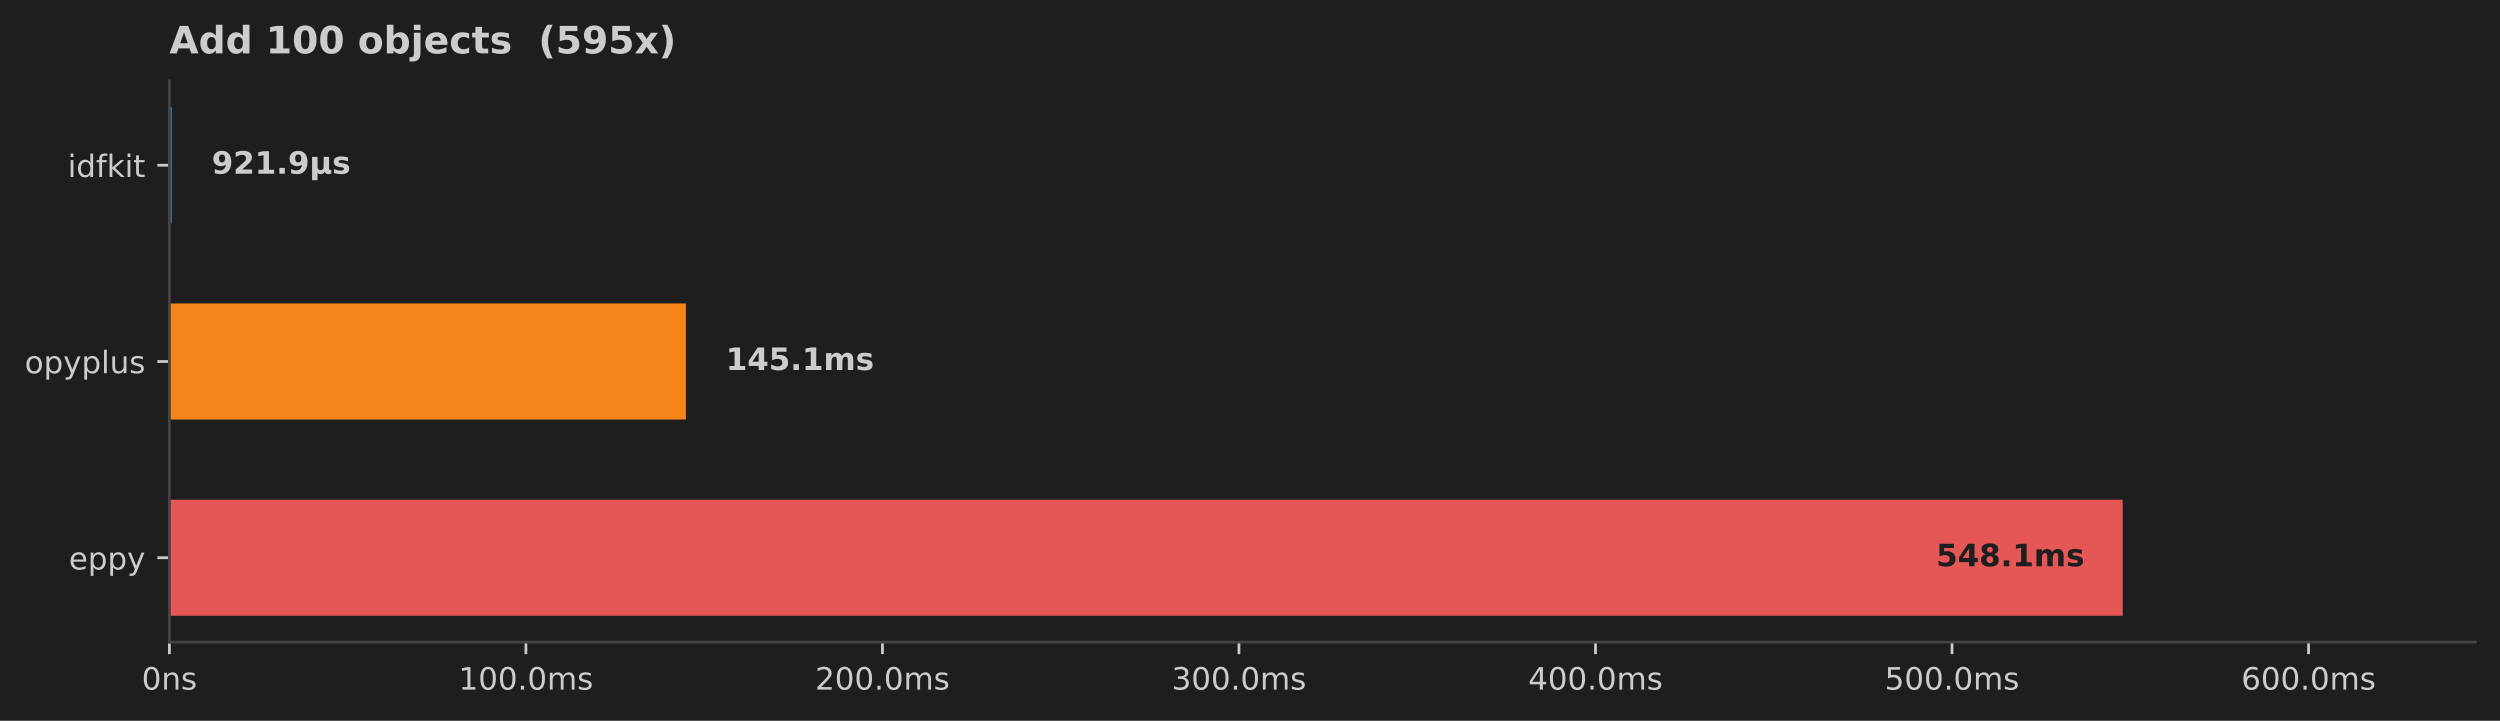
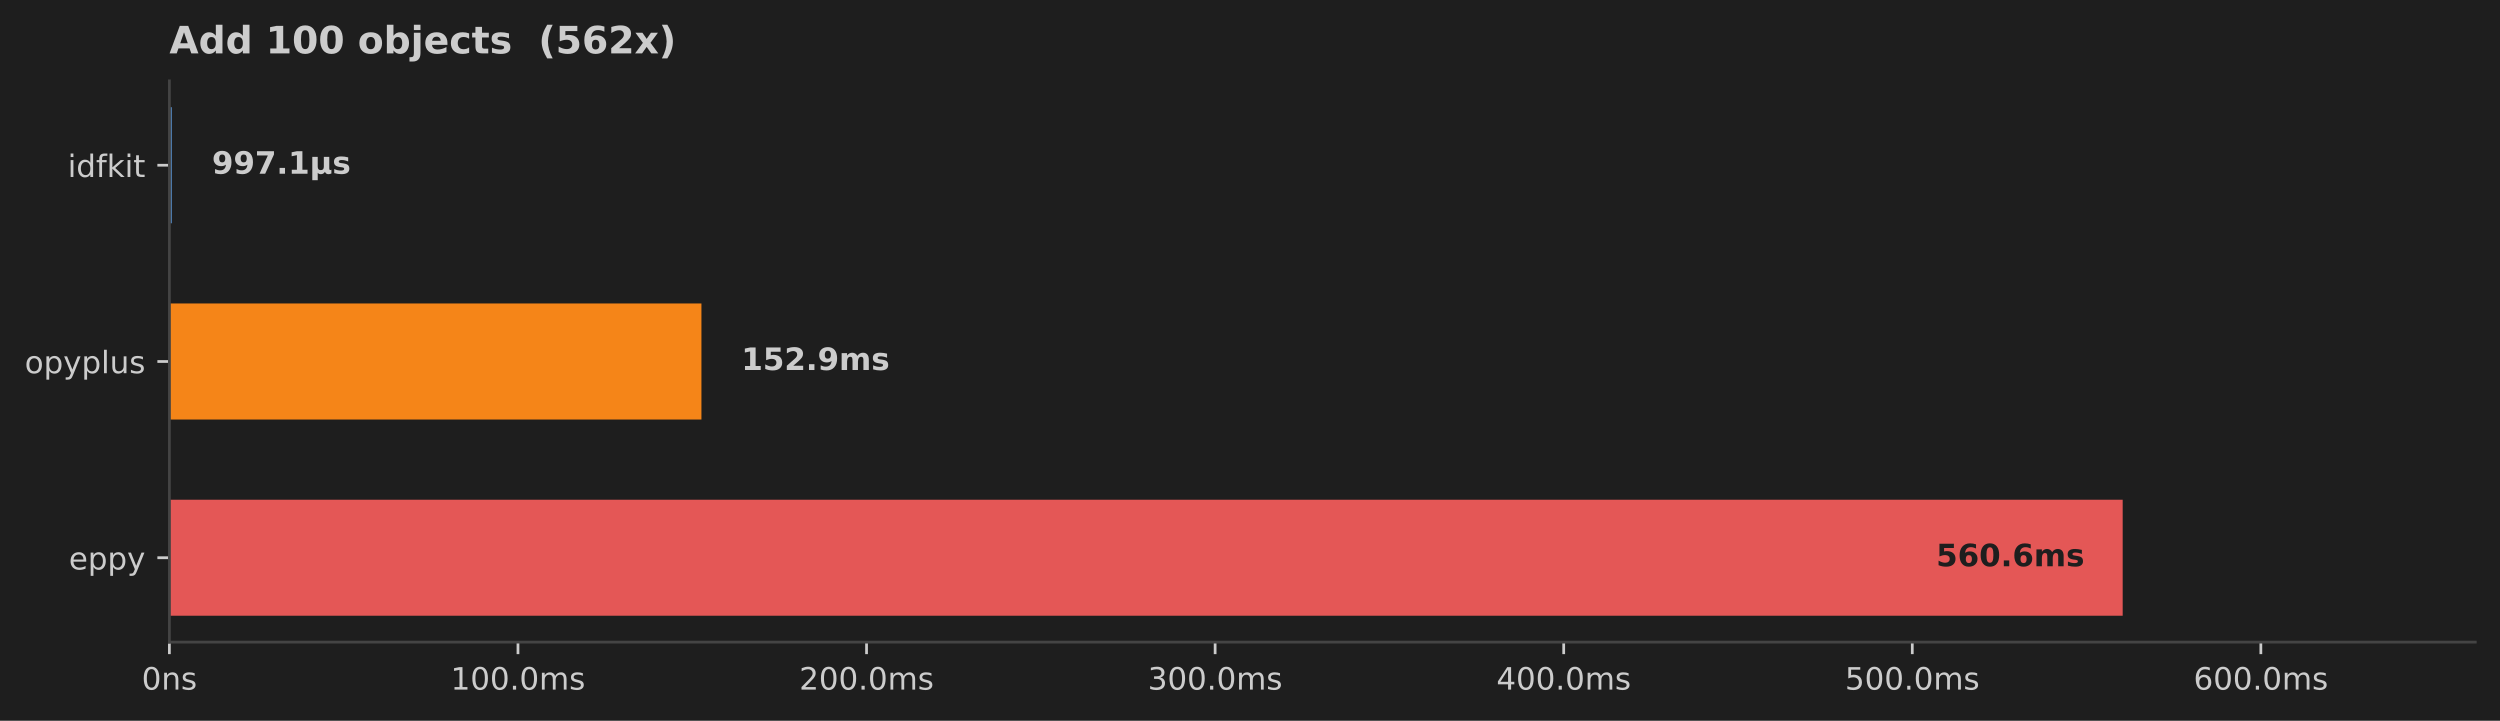
<svg xmlns="http://www.w3.org/2000/svg" xmlns:xlink="http://www.w3.org/1999/xlink" width="728.4pt" height="210pt" viewBox="0 0 728.4 210" version="1.1">
  <defs>
    <style type="text/css">*{stroke-linejoin: round; stroke-linecap: butt}</style>
  </defs>
  <g id="figure_1">
    <g id="patch_1">
      <path d="M 0 210 L 728.4 210 L 728.4 -0 L 0 -0 z " style="fill: #1e1e1e" />
    </g>
    <g id="axes_1">
      <g id="patch_2">
        <path d="M 49.353 187.089 L 721.2 187.089 L 721.2 23.558 L 49.353 23.558 z " style="fill: #1e1e1e" />
      </g>
      <g id="patch_3">
-         <path d="M 49.353 30.992 L 50.311 30.992 L 50.311 65.299 L 49.353 65.299 z " clip-path="url(#p7cddf4e575)" style="fill: #4c78a8; stroke: #1e1e1e; stroke-width: 0.5; stroke-linejoin: miter" />
+         <path d="M 49.353 30.992 L 50.366 30.992 L 50.366 65.299 L 49.353 65.299 z " clip-path="url(#p03d7297c37)" style="fill: #4c78a8; stroke: #1e1e1e; stroke-width: 0.5; stroke-linejoin: miter" />
      </g>
      <g id="patch_4">
-         <path d="M 49.353 88.17 L 200.082 88.17 L 200.082 122.477 L 49.353 122.477 z " clip-path="url(#p7cddf4e575)" style="fill: #f58518; stroke: #1e1e1e; stroke-width: 0.5; stroke-linejoin: miter" />
+         <path d="M 49.353 88.17 L 204.62 88.17 L 204.62 122.477 L 49.353 122.477 z " clip-path="url(#p03d7297c37)" style="fill: #f58518; stroke: #1e1e1e; stroke-width: 0.5; stroke-linejoin: miter" />
      </g>
      <g id="patch_5">
-         <path d="M 49.353 145.349 L 618.715 145.349 L 618.715 179.656 L 49.353 179.656 z " clip-path="url(#p7cddf4e575)" style="fill: #e45756; stroke: #1e1e1e; stroke-width: 0.5; stroke-linejoin: miter" />
+         <path d="M 49.353 145.349 L 618.715 145.349 L 618.715 179.656 L 49.353 179.656 z " clip-path="url(#p03d7297c37)" style="fill: #e45756; stroke: #1e1e1e; stroke-width: 0.5; stroke-linejoin: miter" />
      </g>
      <g id="matplotlib.axis_1">
        <g id="xtick_1">
          <g id="line2d_1">
            <defs>
-               <path id="md406c25f08" d="M 0 0 L 0 3.5 " style="stroke: #cccccc; stroke-width: 0.8" />
+               <path id="m8cadf85c92" d="M 0 0 L 0 3.5 " style="stroke: #cccccc; stroke-width: 0.8" />
            </defs>
            <g>
-               <use xlink:href="#md406c25f08" x="49.353" y="187.089" style="fill: #cccccc; stroke: #cccccc; stroke-width: 0.8" />
+               <use xlink:href="#m8cadf85c92" x="49.353" y="187.089" style="fill: #cccccc; stroke: #cccccc; stroke-width: 0.8" />
            </g>
          </g>
          <g id="text_1">
            <g style="fill: #cccccc" transform="translate(41.29422 200.9278) scale(0.09 -0.09)">
              <defs>
                <path id="DejaVuSans-30" d="M 2034 4250 Q 1547 4250 1301 3770 Q 1056 3291 1056 2328 Q 1056 1369 1301 889 Q 1547 409 2034 409 Q 2525 409 2770 889 Q 3016 1369 3016 2328 Q 3016 3291 2770 3770 Q 2525 4250 2034 4250 z M 2034 4750 Q 2819 4750 3233 4129 Q 3647 3509 3647 2328 Q 3647 1150 3233 529 Q 2819 -91 2034 -91 Q 1250 -91 836 529 Q 422 1150 422 2328 Q 422 3509 836 4129 Q 1250 4750 2034 4750 z " transform="scale(0.015625)" />
                <path id="DejaVuSans-6e" d="M 3513 2113 L 3513 0 L 2938 0 L 2938 2094 Q 2938 2591 2744 2837 Q 2550 3084 2163 3084 Q 1697 3084 1428 2787 Q 1159 2491 1159 1978 L 1159 0 L 581 0 L 581 3500 L 1159 3500 L 1159 2956 Q 1366 3272 1645 3428 Q 1925 3584 2291 3584 Q 2894 3584 3203 3211 Q 3513 2838 3513 2113 z " transform="scale(0.015625)" />
                <path id="DejaVuSans-73" d="M 2834 3397 L 2834 2853 Q 2591 2978 2328 3040 Q 2066 3103 1784 3103 Q 1356 3103 1142 2972 Q 928 2841 928 2578 Q 928 2378 1081 2264 Q 1234 2150 1697 2047 L 1894 2003 Q 2506 1872 2764 1633 Q 3022 1394 3022 966 Q 3022 478 2636 193 Q 2250 -91 1575 -91 Q 1294 -91 989 -36 Q 684 19 347 128 L 347 722 Q 666 556 975 473 Q 1284 391 1588 391 Q 1994 391 2212 530 Q 2431 669 2431 922 Q 2431 1156 2273 1281 Q 2116 1406 1581 1522 L 1381 1569 Q 847 1681 609 1914 Q 372 2147 372 2553 Q 372 3047 722 3315 Q 1072 3584 1716 3584 Q 2034 3584 2315 3537 Q 2597 3491 2834 3397 z " transform="scale(0.015625)" />
              </defs>
              <use xlink:href="#DejaVuSans-30" />
              <use xlink:href="#DejaVuSans-6e" transform="translate(63.62305 0)" />
              <use xlink:href="#DejaVuSans-73" transform="translate(127.002 0)" />
            </g>
          </g>
        </g>
        <g id="xtick_2">
          <g id="line2d_2">
            <g>
-               <use xlink:href="#md406c25f08" x="153.231" y="187.089" style="fill: #cccccc; stroke: #cccccc; stroke-width: 0.8" />
+               <use xlink:href="#m8cadf85c92" x="150.915" y="187.089" style="fill: #cccccc; stroke: #cccccc; stroke-width: 0.8" />
            </g>
          </g>
          <g id="text_2">
-             <g style="fill: #cccccc" transform="translate(133.6204 200.9278) scale(0.09 -0.09)">
+             <g style="fill: #cccccc" transform="translate(131.305 200.9278) scale(0.09 -0.09)">
              <defs>
                <path id="DejaVuSans-31" d="M 794 531 L 1825 531 L 1825 4091 L 703 3866 L 703 4441 L 1819 4666 L 2450 4666 L 2450 531 L 3481 531 L 3481 0 L 794 0 L 794 531 z " transform="scale(0.015625)" />
                <path id="DejaVuSans-2e" d="M 684 794 L 1344 794 L 1344 0 L 684 0 L 684 794 z " transform="scale(0.015625)" />
                <path id="DejaVuSans-6d" d="M 3328 2828 Q 3544 3216 3844 3400 Q 4144 3584 4550 3584 Q 5097 3584 5394 3201 Q 5691 2819 5691 2113 L 5691 0 L 5113 0 L 5113 2094 Q 5113 2597 4934 2840 Q 4756 3084 4391 3084 Q 3944 3084 3684 2787 Q 3425 2491 3425 1978 L 3425 0 L 2847 0 L 2847 2094 Q 2847 2600 2669 2842 Q 2491 3084 2119 3084 Q 1678 3084 1418 2786 Q 1159 2488 1159 1978 L 1159 0 L 581 0 L 581 3500 L 1159 3500 L 1159 2956 Q 1356 3278 1631 3431 Q 1906 3584 2284 3584 Q 2666 3584 2933 3390 Q 3200 3197 3328 2828 z " transform="scale(0.015625)" />
              </defs>
              <use xlink:href="#DejaVuSans-31" />
              <use xlink:href="#DejaVuSans-30" transform="translate(63.62305 0)" />
              <use xlink:href="#DejaVuSans-30" transform="translate(127.2461 0)" />
              <use xlink:href="#DejaVuSans-2e" transform="translate(190.8691 0)" />
              <use xlink:href="#DejaVuSans-30" transform="translate(222.6562 0)" />
              <use xlink:href="#DejaVuSans-6d" transform="translate(286.2793 0)" />
              <use xlink:href="#DejaVuSans-73" transform="translate(383.6914 0)" />
            </g>
          </g>
        </g>
        <g id="xtick_3">
          <g id="line2d_3">
            <g>
-               <use xlink:href="#md406c25f08" x="257.108" y="187.089" style="fill: #cccccc; stroke: #cccccc; stroke-width: 0.8" />
+               <use xlink:href="#m8cadf85c92" x="252.477" y="187.089" style="fill: #cccccc; stroke: #cccccc; stroke-width: 0.8" />
            </g>
          </g>
          <g id="text_3">
-             <g style="fill: #cccccc" transform="translate(237.4974 200.9278) scale(0.09 -0.09)">
+             <g style="fill: #cccccc" transform="translate(232.8666 200.9278) scale(0.09 -0.09)">
              <defs>
                <path id="DejaVuSans-32" d="M 1228 531 L 3431 531 L 3431 0 L 469 0 L 469 531 Q 828 903 1448 1529 Q 2069 2156 2228 2338 Q 2531 2678 2651 2914 Q 2772 3150 2772 3378 Q 2772 3750 2511 3984 Q 2250 4219 1831 4219 Q 1534 4219 1204 4116 Q 875 4013 500 3803 L 500 4441 Q 881 4594 1212 4672 Q 1544 4750 1819 4750 Q 2544 4750 2975 4387 Q 3406 4025 3406 3419 Q 3406 3131 3298 2873 Q 3191 2616 2906 2266 Q 2828 2175 2409 1742 Q 1991 1309 1228 531 z " transform="scale(0.015625)" />
              </defs>
              <use xlink:href="#DejaVuSans-32" />
              <use xlink:href="#DejaVuSans-30" transform="translate(63.62305 0)" />
              <use xlink:href="#DejaVuSans-30" transform="translate(127.2461 0)" />
              <use xlink:href="#DejaVuSans-2e" transform="translate(190.8691 0)" />
              <use xlink:href="#DejaVuSans-30" transform="translate(222.6562 0)" />
              <use xlink:href="#DejaVuSans-6d" transform="translate(286.2793 0)" />
              <use xlink:href="#DejaVuSans-73" transform="translate(383.6914 0)" />
            </g>
          </g>
        </g>
        <g id="xtick_4">
          <g id="line2d_4">
            <g>
-               <use xlink:href="#md406c25f08" x="360.985" y="187.089" style="fill: #cccccc; stroke: #cccccc; stroke-width: 0.8" />
+               <use xlink:href="#m8cadf85c92" x="354.038" y="187.089" style="fill: #cccccc; stroke: #cccccc; stroke-width: 0.8" />
            </g>
          </g>
          <g id="text_4">
-             <g style="fill: #cccccc" transform="translate(341.3745 200.9278) scale(0.09 -0.09)">
+             <g style="fill: #cccccc" transform="translate(334.4283 200.9278) scale(0.09 -0.09)">
              <defs>
                <path id="DejaVuSans-33" d="M 2597 2516 Q 3050 2419 3304 2112 Q 3559 1806 3559 1356 Q 3559 666 3084 287 Q 2609 -91 1734 -91 Q 1441 -91 1130 -33 Q 819 25 488 141 L 488 750 Q 750 597 1062 519 Q 1375 441 1716 441 Q 2309 441 2620 675 Q 2931 909 2931 1356 Q 2931 1769 2642 2001 Q 2353 2234 1838 2234 L 1294 2234 L 1294 2753 L 1863 2753 Q 2328 2753 2575 2939 Q 2822 3125 2822 3475 Q 2822 3834 2567 4026 Q 2313 4219 1838 4219 Q 1578 4219 1281 4162 Q 984 4106 628 3988 L 628 4550 Q 988 4650 1302 4700 Q 1616 4750 1894 4750 Q 2613 4750 3031 4423 Q 3450 4097 3450 3541 Q 3450 3153 3228 2886 Q 3006 2619 2597 2516 z " transform="scale(0.015625)" />
              </defs>
              <use xlink:href="#DejaVuSans-33" />
              <use xlink:href="#DejaVuSans-30" transform="translate(63.62305 0)" />
              <use xlink:href="#DejaVuSans-30" transform="translate(127.2461 0)" />
              <use xlink:href="#DejaVuSans-2e" transform="translate(190.8691 0)" />
              <use xlink:href="#DejaVuSans-30" transform="translate(222.6562 0)" />
              <use xlink:href="#DejaVuSans-6d" transform="translate(286.2793 0)" />
              <use xlink:href="#DejaVuSans-73" transform="translate(383.6914 0)" />
            </g>
          </g>
        </g>
        <g id="xtick_5">
          <g id="line2d_5">
            <g>
-               <use xlink:href="#md406c25f08" x="464.862" y="187.089" style="fill: #cccccc; stroke: #cccccc; stroke-width: 0.8" />
+               <use xlink:href="#m8cadf85c92" x="455.6" y="187.089" style="fill: #cccccc; stroke: #cccccc; stroke-width: 0.8" />
            </g>
          </g>
          <g id="text_5">
-             <g style="fill: #cccccc" transform="translate(445.2516 200.9278) scale(0.09 -0.09)">
+             <g style="fill: #cccccc" transform="translate(435.99 200.9278) scale(0.09 -0.09)">
              <defs>
                <path id="DejaVuSans-34" d="M 2419 4116 L 825 1625 L 2419 1625 L 2419 4116 z M 2253 4666 L 3047 4666 L 3047 1625 L 3713 1625 L 3713 1100 L 3047 1100 L 3047 0 L 2419 0 L 2419 1100 L 313 1100 L 313 1709 L 2253 4666 z " transform="scale(0.015625)" />
              </defs>
              <use xlink:href="#DejaVuSans-34" />
              <use xlink:href="#DejaVuSans-30" transform="translate(63.62305 0)" />
              <use xlink:href="#DejaVuSans-30" transform="translate(127.2461 0)" />
              <use xlink:href="#DejaVuSans-2e" transform="translate(190.8691 0)" />
              <use xlink:href="#DejaVuSans-30" transform="translate(222.6562 0)" />
              <use xlink:href="#DejaVuSans-6d" transform="translate(286.2793 0)" />
              <use xlink:href="#DejaVuSans-73" transform="translate(383.6914 0)" />
            </g>
          </g>
        </g>
        <g id="xtick_6">
          <g id="line2d_6">
            <g>
-               <use xlink:href="#md406c25f08" x="568.739" y="187.089" style="fill: #cccccc; stroke: #cccccc; stroke-width: 0.8" />
+               <use xlink:href="#m8cadf85c92" x="557.162" y="187.089" style="fill: #cccccc; stroke: #cccccc; stroke-width: 0.8" />
            </g>
          </g>
          <g id="text_6">
-             <g style="fill: #cccccc" transform="translate(549.1287 200.9278) scale(0.09 -0.09)">
+             <g style="fill: #cccccc" transform="translate(537.5516 200.9278) scale(0.09 -0.09)">
              <defs>
                <path id="DejaVuSans-35" d="M 691 4666 L 3169 4666 L 3169 4134 L 1269 4134 L 1269 2991 Q 1406 3038 1543 3061 Q 1681 3084 1819 3084 Q 2600 3084 3056 2656 Q 3513 2228 3513 1497 Q 3513 744 3044 326 Q 2575 -91 1722 -91 Q 1428 -91 1123 -41 Q 819 9 494 109 L 494 744 Q 775 591 1075 516 Q 1375 441 1709 441 Q 2250 441 2565 725 Q 2881 1009 2881 1497 Q 2881 1984 2565 2268 Q 2250 2553 1709 2553 Q 1456 2553 1204 2497 Q 953 2441 691 2322 L 691 4666 z " transform="scale(0.015625)" />
              </defs>
              <use xlink:href="#DejaVuSans-35" />
              <use xlink:href="#DejaVuSans-30" transform="translate(63.62305 0)" />
              <use xlink:href="#DejaVuSans-30" transform="translate(127.2461 0)" />
              <use xlink:href="#DejaVuSans-2e" transform="translate(190.8691 0)" />
              <use xlink:href="#DejaVuSans-30" transform="translate(222.6562 0)" />
              <use xlink:href="#DejaVuSans-6d" transform="translate(286.2793 0)" />
              <use xlink:href="#DejaVuSans-73" transform="translate(383.6914 0)" />
            </g>
          </g>
        </g>
        <g id="xtick_7">
          <g id="line2d_7">
            <g>
-               <use xlink:href="#md406c25f08" x="672.616" y="187.089" style="fill: #cccccc; stroke: #cccccc; stroke-width: 0.8" />
+               <use xlink:href="#m8cadf85c92" x="658.723" y="187.089" style="fill: #cccccc; stroke: #cccccc; stroke-width: 0.8" />
            </g>
          </g>
          <g id="text_7">
-             <g style="fill: #cccccc" transform="translate(653.0058 200.9278) scale(0.09 -0.09)">
+             <g style="fill: #cccccc" transform="translate(639.1133 200.9278) scale(0.09 -0.09)">
              <defs>
                <path id="DejaVuSans-36" d="M 2113 2584 Q 1688 2584 1439 2293 Q 1191 2003 1191 1497 Q 1191 994 1439 701 Q 1688 409 2113 409 Q 2538 409 2786 701 Q 3034 994 3034 1497 Q 3034 2003 2786 2293 Q 2538 2584 2113 2584 z M 3366 4563 L 3366 3988 Q 3128 4100 2886 4159 Q 2644 4219 2406 4219 Q 1781 4219 1451 3797 Q 1122 3375 1075 2522 Q 1259 2794 1537 2939 Q 1816 3084 2150 3084 Q 2853 3084 3261 2657 Q 3669 2231 3669 1497 Q 3669 778 3244 343 Q 2819 -91 2113 -91 Q 1303 -91 875 529 Q 447 1150 447 2328 Q 447 3434 972 4092 Q 1497 4750 2381 4750 Q 2619 4750 2861 4703 Q 3103 4656 3366 4563 z " transform="scale(0.015625)" />
              </defs>
              <use xlink:href="#DejaVuSans-36" />
              <use xlink:href="#DejaVuSans-30" transform="translate(63.62305 0)" />
              <use xlink:href="#DejaVuSans-30" transform="translate(127.2461 0)" />
              <use xlink:href="#DejaVuSans-2e" transform="translate(190.8691 0)" />
              <use xlink:href="#DejaVuSans-30" transform="translate(222.6562 0)" />
              <use xlink:href="#DejaVuSans-6d" transform="translate(286.2793 0)" />
              <use xlink:href="#DejaVuSans-73" transform="translate(383.6914 0)" />
            </g>
          </g>
        </g>
      </g>
      <g id="matplotlib.axis_2">
        <g id="ytick_1">
          <g id="line2d_8">
            <defs>
-               <path id="m9f11eeacc8" d="M 0 0 L -3.5 0 " style="stroke: #cccccc; stroke-width: 0.8" />
+               <path id="m740dfdf0ff" d="M 0 0 L -3.5 0 " style="stroke: #cccccc; stroke-width: 0.8" />
            </defs>
            <g>
-               <use xlink:href="#m9f11eeacc8" x="49.353" y="48.145" style="fill: #cccccc; stroke: #cccccc; stroke-width: 0.8" />
+               <use xlink:href="#m740dfdf0ff" x="49.353" y="48.145" style="fill: #cccccc; stroke: #cccccc; stroke-width: 0.8" />
            </g>
          </g>
          <g id="text_8">
            <g style="fill: #cccccc" transform="translate(19.73109 51.5644) scale(0.09 -0.09)">
              <defs>
                <path id="DejaVuSans-69" d="M 603 3500 L 1178 3500 L 1178 0 L 603 0 L 603 3500 z M 603 4863 L 1178 4863 L 1178 4134 L 603 4134 L 603 4863 z " transform="scale(0.015625)" />
                <path id="DejaVuSans-64" d="M 2906 2969 L 2906 4863 L 3481 4863 L 3481 0 L 2906 0 L 2906 525 Q 2725 213 2448 61 Q 2172 -91 1784 -91 Q 1150 -91 751 415 Q 353 922 353 1747 Q 353 2572 751 3078 Q 1150 3584 1784 3584 Q 2172 3584 2448 3432 Q 2725 3281 2906 2969 z M 947 1747 Q 947 1113 1208 752 Q 1469 391 1925 391 Q 2381 391 2643 752 Q 2906 1113 2906 1747 Q 2906 2381 2643 2742 Q 2381 3103 1925 3103 Q 1469 3103 1208 2742 Q 947 2381 947 1747 z " transform="scale(0.015625)" />
                <path id="DejaVuSans-66" d="M 2375 4863 L 2375 4384 L 1825 4384 Q 1516 4384 1395 4259 Q 1275 4134 1275 3809 L 1275 3500 L 2222 3500 L 2222 3053 L 1275 3053 L 1275 0 L 697 0 L 697 3053 L 147 3053 L 147 3500 L 697 3500 L 697 3744 Q 697 4328 969 4595 Q 1241 4863 1831 4863 L 2375 4863 z " transform="scale(0.015625)" />
                <path id="DejaVuSans-6b" d="M 581 4863 L 1159 4863 L 1159 1991 L 2875 3500 L 3609 3500 L 1753 1863 L 3688 0 L 2938 0 L 1159 1709 L 1159 0 L 581 0 L 581 4863 z " transform="scale(0.015625)" />
                <path id="DejaVuSans-74" d="M 1172 4494 L 1172 3500 L 2356 3500 L 2356 3053 L 1172 3053 L 1172 1153 Q 1172 725 1289 603 Q 1406 481 1766 481 L 2356 481 L 2356 0 L 1766 0 Q 1100 0 847 248 Q 594 497 594 1153 L 594 3053 L 172 3053 L 172 3500 L 594 3500 L 594 4494 L 1172 4494 z " transform="scale(0.015625)" />
              </defs>
              <use xlink:href="#DejaVuSans-69" />
              <use xlink:href="#DejaVuSans-64" transform="translate(27.7832 0)" />
              <use xlink:href="#DejaVuSans-66" transform="translate(91.25977 0)" />
              <use xlink:href="#DejaVuSans-6b" transform="translate(126.4648 0)" />
              <use xlink:href="#DejaVuSans-69" transform="translate(184.375 0)" />
              <use xlink:href="#DejaVuSans-74" transform="translate(212.1582 0)" />
            </g>
          </g>
        </g>
        <g id="ytick_2">
          <g id="line2d_9">
            <g>
-               <use xlink:href="#m9f11eeacc8" x="49.353" y="105.324" style="fill: #cccccc; stroke: #cccccc; stroke-width: 0.8" />
+               <use xlink:href="#m740dfdf0ff" x="49.353" y="105.324" style="fill: #cccccc; stroke: #cccccc; stroke-width: 0.8" />
            </g>
          </g>
          <g id="text_9">
            <g style="fill: #cccccc" transform="translate(7.2 108.743) scale(0.09 -0.09)">
              <defs>
                <path id="DejaVuSans-6f" d="M 1959 3097 Q 1497 3097 1228 2736 Q 959 2375 959 1747 Q 959 1119 1226 758 Q 1494 397 1959 397 Q 2419 397 2687 759 Q 2956 1122 2956 1747 Q 2956 2369 2687 2733 Q 2419 3097 1959 3097 z M 1959 3584 Q 2709 3584 3137 3096 Q 3566 2609 3566 1747 Q 3566 888 3137 398 Q 2709 -91 1959 -91 Q 1206 -91 779 398 Q 353 888 353 1747 Q 353 2609 779 3096 Q 1206 3584 1959 3584 z " transform="scale(0.015625)" />
                <path id="DejaVuSans-70" d="M 1159 525 L 1159 -1331 L 581 -1331 L 581 3500 L 1159 3500 L 1159 2969 Q 1341 3281 1617 3432 Q 1894 3584 2278 3584 Q 2916 3584 3314 3078 Q 3713 2572 3713 1747 Q 3713 922 3314 415 Q 2916 -91 2278 -91 Q 1894 -91 1617 61 Q 1341 213 1159 525 z M 3116 1747 Q 3116 2381 2855 2742 Q 2594 3103 2138 3103 Q 1681 3103 1420 2742 Q 1159 2381 1159 1747 Q 1159 1113 1420 752 Q 1681 391 2138 391 Q 2594 391 2855 752 Q 3116 1113 3116 1747 z " transform="scale(0.015625)" />
                <path id="DejaVuSans-79" d="M 2059 -325 Q 1816 -950 1584 -1140 Q 1353 -1331 966 -1331 L 506 -1331 L 506 -850 L 844 -850 Q 1081 -850 1212 -737 Q 1344 -625 1503 -206 L 1606 56 L 191 3500 L 800 3500 L 1894 763 L 2988 3500 L 3597 3500 L 2059 -325 z " transform="scale(0.015625)" />
                <path id="DejaVuSans-6c" d="M 603 4863 L 1178 4863 L 1178 0 L 603 0 L 603 4863 z " transform="scale(0.015625)" />
                <path id="DejaVuSans-75" d="M 544 1381 L 544 3500 L 1119 3500 L 1119 1403 Q 1119 906 1312 657 Q 1506 409 1894 409 Q 2359 409 2629 706 Q 2900 1003 2900 1516 L 2900 3500 L 3475 3500 L 3475 0 L 2900 0 L 2900 538 Q 2691 219 2414 64 Q 2138 -91 1772 -91 Q 1169 -91 856 284 Q 544 659 544 1381 z M 1991 3584 L 1991 3584 z " transform="scale(0.015625)" />
              </defs>
              <use xlink:href="#DejaVuSans-6f" />
              <use xlink:href="#DejaVuSans-70" transform="translate(61.18164 0)" />
              <use xlink:href="#DejaVuSans-79" transform="translate(124.6582 0)" />
              <use xlink:href="#DejaVuSans-70" transform="translate(183.8379 0)" />
              <use xlink:href="#DejaVuSans-6c" transform="translate(247.3145 0)" />
              <use xlink:href="#DejaVuSans-75" transform="translate(275.0977 0)" />
              <use xlink:href="#DejaVuSans-73" transform="translate(338.4766 0)" />
            </g>
          </g>
        </g>
        <g id="ytick_3">
          <g id="line2d_10">
            <g>
-               <use xlink:href="#m9f11eeacc8" x="49.353" y="162.502" style="fill: #cccccc; stroke: #cccccc; stroke-width: 0.8" />
+               <use xlink:href="#m740dfdf0ff" x="49.353" y="162.502" style="fill: #cccccc; stroke: #cccccc; stroke-width: 0.8" />
            </g>
          </g>
          <g id="text_10">
            <g style="fill: #cccccc" transform="translate(20.06156 165.9217) scale(0.09 -0.09)">
              <defs>
                <path id="DejaVuSans-65" d="M 3597 1894 L 3597 1613 L 953 1613 Q 991 1019 1311 708 Q 1631 397 2203 397 Q 2534 397 2845 478 Q 3156 559 3463 722 L 3463 178 Q 3153 47 2828 -22 Q 2503 -91 2169 -91 Q 1331 -91 842 396 Q 353 884 353 1716 Q 353 2575 817 3079 Q 1281 3584 2069 3584 Q 2775 3584 3186 3129 Q 3597 2675 3597 1894 z M 3022 2063 Q 3016 2534 2758 2815 Q 2500 3097 2075 3097 Q 1594 3097 1305 2825 Q 1016 2553 972 2059 L 3022 2063 z " transform="scale(0.015625)" />
              </defs>
              <use xlink:href="#DejaVuSans-65" />
              <use xlink:href="#DejaVuSans-70" transform="translate(61.52344 0)" />
              <use xlink:href="#DejaVuSans-70" transform="translate(125 0)" />
              <use xlink:href="#DejaVuSans-79" transform="translate(188.4766 0)" />
            </g>
          </g>
        </g>
      </g>
      <g id="patch_6">
        <path d="M 49.353 187.089 L 49.353 23.558 " style="fill: none; stroke: #444444; stroke-width: 0.8; stroke-linejoin: miter; stroke-linecap: square" />
      </g>
      <g id="patch_7">
        <path d="M 49.353 187.089 L 721.2 187.089 " style="fill: none; stroke: #444444; stroke-width: 0.8; stroke-linejoin: miter; stroke-linecap: square" />
      </g>
      <g id="text_11">
-         <g style="fill: #cccccc" transform="translate(61.69832 50.61869) scale(0.09 -0.09)">
+         <g style="fill: #cccccc" transform="translate(61.75338 50.61869) scale(0.09 -0.09)">
          <defs>
            <path id="DejaVuSans-Bold-39" d="M 641 103 L 641 966 Q 928 831 1190 764 Q 1453 697 1709 697 Q 2247 697 2547 995 Q 2847 1294 2900 1881 Q 2688 1725 2447 1647 Q 2206 1569 1925 1569 Q 1209 1569 770 1986 Q 331 2403 331 3084 Q 331 3838 820 4291 Q 1309 4744 2131 4744 Q 3044 4744 3544 4128 Q 4044 3513 4044 2388 Q 4044 1231 3459 570 Q 2875 -91 1856 -91 Q 1528 -91 1228 -42 Q 928 6 641 103 z M 2125 2350 Q 2441 2350 2600 2554 Q 2759 2759 2759 3169 Q 2759 3575 2600 3781 Q 2441 3988 2125 3988 Q 1809 3988 1650 3781 Q 1491 3575 1491 3169 Q 1491 2759 1650 2554 Q 1809 2350 2125 2350 z " transform="scale(0.015625)" />
-             <path id="DejaVuSans-Bold-32" d="M 1844 884 L 3897 884 L 3897 0 L 506 0 L 506 884 L 2209 2388 Q 2438 2594 2547 2791 Q 2656 2988 2656 3200 Q 2656 3528 2436 3728 Q 2216 3928 1850 3928 Q 1569 3928 1234 3808 Q 900 3688 519 3450 L 519 4475 Q 925 4609 1322 4679 Q 1719 4750 2100 4750 Q 2938 4750 3402 4381 Q 3866 4013 3866 3353 Q 3866 2972 3669 2642 Q 3472 2313 2841 1759 L 1844 884 z " transform="scale(0.015625)" />
+             <path id="DejaVuSans-Bold-37" d="M 428 4666 L 3944 4666 L 3944 3988 L 2125 0 L 953 0 L 2675 3781 L 428 3781 L 428 4666 z " transform="scale(0.015625)" />
+             <path id="DejaVuSans-Bold-2e" d="M 653 1209 L 1778 1209 L 1778 0 L 653 0 L 653 1209 z " transform="scale(0.015625)" />
            <path id="DejaVuSans-Bold-31" d="M 750 831 L 1813 831 L 1813 3847 L 722 3622 L 722 4441 L 1806 4666 L 2950 4666 L 2950 831 L 4013 831 L 4013 0 L 750 0 L 750 831 z " transform="scale(0.015625)" />
-             <path id="DejaVuSans-Bold-2e" d="M 653 1209 L 1778 1209 L 1778 0 L 653 0 L 653 1209 z " transform="scale(0.015625)" />
            <path id="DejaVuSans-Bold-b5" d="M 544 -1338 L 544 3500 L 1672 3500 L 1672 1466 Q 1672 1103 1828 926 Q 1984 750 2303 750 Q 2625 750 2781 926 Q 2938 1103 2938 1466 L 2938 3500 L 4063 3500 L 4063 1159 Q 4063 938 4114 850 Q 4166 763 4288 763 Q 4344 763 4395 778 Q 4447 794 4506 831 L 4506 50 Q 4341 -22 4195 -56 Q 4050 -91 3909 -91 Q 3631 -91 3454 26 Q 3278 144 3169 403 Q 3022 156 2811 32 Q 2600 -91 2322 -91 Q 2091 -91 1928 -17 Q 1766 56 1672 206 L 1672 -1338 L 544 -1338 z " transform="scale(0.015625)" />
            <path id="DejaVuSans-Bold-73" d="M 3272 3391 L 3272 2541 Q 2913 2691 2578 2766 Q 2244 2841 1947 2841 Q 1628 2841 1473 2761 Q 1319 2681 1319 2516 Q 1319 2381 1436 2309 Q 1553 2238 1856 2203 L 2053 2175 Q 2913 2066 3209 1816 Q 3506 1566 3506 1031 Q 3506 472 3093 190 Q 2681 -91 1863 -91 Q 1516 -91 1145 -36 Q 775 19 384 128 L 384 978 Q 719 816 1070 734 Q 1422 653 1784 653 Q 2113 653 2278 743 Q 2444 834 2444 1013 Q 2444 1163 2330 1236 Q 2216 1309 1875 1350 L 1678 1375 Q 931 1469 631 1722 Q 331 1975 331 2491 Q 331 3047 712 3315 Q 1094 3584 1881 3584 Q 2191 3584 2531 3537 Q 2872 3491 3272 3391 z " transform="scale(0.015625)" />
          </defs>
          <use xlink:href="#DejaVuSans-Bold-39" />
-           <use xlink:href="#DejaVuSans-Bold-32" transform="translate(69.58008 0)" />
-           <use xlink:href="#DejaVuSans-Bold-31" transform="translate(139.1602 0)" />
+           <use xlink:href="#DejaVuSans-Bold-39" transform="translate(69.58008 0)" />
+           <use xlink:href="#DejaVuSans-Bold-37" transform="translate(139.1602 0)" />
          <use xlink:href="#DejaVuSans-Bold-2e" transform="translate(208.7402 0)" />
-           <use xlink:href="#DejaVuSans-Bold-39" transform="translate(246.7285 0)" />
+           <use xlink:href="#DejaVuSans-Bold-31" transform="translate(246.7285 0)" />
          <use xlink:href="#DejaVuSans-Bold-b5" transform="translate(316.3086 0)" />
          <use xlink:href="#DejaVuSans-Bold-73" transform="translate(389.8926 0)" />
        </g>
      </g>
      <g id="text_12">
-         <g style="fill: #cccccc" transform="translate(211.4695 107.8072) scale(0.09 -0.09)">
+         <g style="fill: #cccccc" transform="translate(216.0069 107.8072) scale(0.09 -0.09)">
          <defs>
-             <path id="DejaVuSans-Bold-34" d="M 2356 3675 L 1038 1722 L 2356 1722 L 2356 3675 z M 2156 4666 L 3494 4666 L 3494 1722 L 4159 1722 L 4159 850 L 3494 850 L 3494 0 L 2356 0 L 2356 850 L 288 850 L 288 1881 L 2156 4666 z " transform="scale(0.015625)" />
            <path id="DejaVuSans-Bold-35" d="M 678 4666 L 3669 4666 L 3669 3781 L 1638 3781 L 1638 3059 Q 1775 3097 1914 3117 Q 2053 3138 2203 3138 Q 3056 3138 3531 2711 Q 4006 2284 4006 1522 Q 4006 766 3489 337 Q 2972 -91 2053 -91 Q 1656 -91 1267 -14 Q 878 63 494 219 L 494 1166 Q 875 947 1217 837 Q 1559 728 1863 728 Q 2300 728 2551 942 Q 2803 1156 2803 1522 Q 2803 1891 2551 2103 Q 2300 2316 1863 2316 Q 1603 2316 1309 2248 Q 1016 2181 678 2041 L 678 4666 z " transform="scale(0.015625)" />
+             <path id="DejaVuSans-Bold-32" d="M 1844 884 L 3897 884 L 3897 0 L 506 0 L 506 884 L 2209 2388 Q 2438 2594 2547 2791 Q 2656 2988 2656 3200 Q 2656 3528 2436 3728 Q 2216 3928 1850 3928 Q 1569 3928 1234 3808 Q 900 3688 519 3450 L 519 4475 Q 925 4609 1322 4679 Q 1719 4750 2100 4750 Q 2938 4750 3402 4381 Q 3866 4013 3866 3353 Q 3866 2972 3669 2642 Q 3472 2313 2841 1759 L 1844 884 z " transform="scale(0.015625)" />
            <path id="DejaVuSans-Bold-6d" d="M 3781 2919 Q 3994 3244 4286 3414 Q 4578 3584 4928 3584 Q 5531 3584 5847 3212 Q 6163 2841 6163 2131 L 6163 0 L 5038 0 L 5038 1825 Q 5041 1866 5042 1909 Q 5044 1953 5044 2034 Q 5044 2406 4934 2573 Q 4825 2741 4581 2741 Q 4263 2741 4089 2478 Q 3916 2216 3909 1719 L 3909 0 L 2784 0 L 2784 1825 Q 2784 2406 2684 2573 Q 2584 2741 2328 2741 Q 2006 2741 1831 2477 Q 1656 2213 1656 1722 L 1656 0 L 531 0 L 531 3500 L 1656 3500 L 1656 2988 Q 1863 3284 2130 3434 Q 2397 3584 2719 3584 Q 3081 3584 3359 3409 Q 3638 3234 3781 2919 z " transform="scale(0.015625)" />
          </defs>
          <use xlink:href="#DejaVuSans-Bold-31" />
-           <use xlink:href="#DejaVuSans-Bold-34" transform="translate(69.58008 0)" />
-           <use xlink:href="#DejaVuSans-Bold-35" transform="translate(139.1602 0)" />
+           <use xlink:href="#DejaVuSans-Bold-35" transform="translate(69.58008 0)" />
+           <use xlink:href="#DejaVuSans-Bold-32" transform="translate(139.1602 0)" />
          <use xlink:href="#DejaVuSans-Bold-2e" transform="translate(208.7402 0)" />
-           <use xlink:href="#DejaVuSans-Bold-31" transform="translate(246.7285 0)" />
+           <use xlink:href="#DejaVuSans-Bold-39" transform="translate(246.7285 0)" />
          <use xlink:href="#DejaVuSans-Bold-6d" transform="translate(316.3086 0)" />
          <use xlink:href="#DejaVuSans-Bold-73" transform="translate(420.5078 0)" />
        </g>
      </g>
      <g id="text_13">
        <g style="fill: #1e1e1e" transform="translate(564.1259 164.9858) scale(0.09 -0.09)">
          <defs>
-             <path id="DejaVuSans-Bold-38" d="M 2228 2088 Q 1891 2088 1709 1903 Q 1528 1719 1528 1375 Q 1528 1031 1709 848 Q 1891 666 2228 666 Q 2563 666 2741 848 Q 2919 1031 2919 1375 Q 2919 1722 2741 1905 Q 2563 2088 2228 2088 z M 1350 2484 Q 925 2613 709 2878 Q 494 3144 494 3541 Q 494 4131 934 4440 Q 1375 4750 2228 4750 Q 3075 4750 3515 4442 Q 3956 4134 3956 3541 Q 3956 3144 3739 2878 Q 3522 2613 3097 2484 Q 3572 2353 3814 2058 Q 4056 1763 4056 1313 Q 4056 619 3595 264 Q 3134 -91 2228 -91 Q 1319 -91 855 264 Q 391 619 391 1313 Q 391 1763 633 2058 Q 875 2353 1350 2484 z M 1631 3419 Q 1631 3141 1786 2991 Q 1941 2841 2228 2841 Q 2509 2841 2662 2991 Q 2816 3141 2816 3419 Q 2816 3697 2662 3845 Q 2509 3994 2228 3994 Q 1941 3994 1786 3844 Q 1631 3694 1631 3419 z " transform="scale(0.015625)" />
+             <path id="DejaVuSans-Bold-36" d="M 2316 2303 Q 2000 2303 1842 2098 Q 1684 1894 1684 1484 Q 1684 1075 1842 870 Q 2000 666 2316 666 Q 2634 666 2792 870 Q 2950 1075 2950 1484 Q 2950 1894 2792 2098 Q 2634 2303 2316 2303 z M 3803 4544 L 3803 3681 Q 3506 3822 3243 3889 Q 2981 3956 2731 3956 Q 2194 3956 1894 3657 Q 1594 3359 1544 2772 Q 1750 2925 1990 3001 Q 2231 3078 2516 3078 Q 3231 3078 3670 2659 Q 4109 2241 4109 1563 Q 4109 813 3618 361 Q 3128 -91 2303 -91 Q 1394 -91 895 523 Q 397 1138 397 2266 Q 397 3422 980 4083 Q 1563 4744 2578 4744 Q 2900 4744 3203 4694 Q 3506 4644 3803 4544 z " transform="scale(0.015625)" />
+             <path id="DejaVuSans-Bold-30" d="M 2944 2338 Q 2944 3213 2780 3570 Q 2616 3928 2228 3928 Q 1841 3928 1675 3570 Q 1509 3213 1509 2338 Q 1509 1453 1675 1090 Q 1841 728 2228 728 Q 2613 728 2778 1090 Q 2944 1453 2944 2338 z M 4147 2328 Q 4147 1169 3647 539 Q 3147 -91 2228 -91 Q 1306 -91 806 539 Q 306 1169 306 2328 Q 306 3491 806 4120 Q 1306 4750 2228 4750 Q 3147 4750 3647 4120 Q 4147 3491 4147 2328 z " transform="scale(0.015625)" />
          </defs>
          <use xlink:href="#DejaVuSans-Bold-35" />
-           <use xlink:href="#DejaVuSans-Bold-34" transform="translate(69.58008 0)" />
-           <use xlink:href="#DejaVuSans-Bold-38" transform="translate(139.1602 0)" />
+           <use xlink:href="#DejaVuSans-Bold-36" transform="translate(69.58008 0)" />
+           <use xlink:href="#DejaVuSans-Bold-30" transform="translate(139.1602 0)" />
          <use xlink:href="#DejaVuSans-Bold-2e" transform="translate(208.7402 0)" />
-           <use xlink:href="#DejaVuSans-Bold-31" transform="translate(246.7285 0)" />
+           <use xlink:href="#DejaVuSans-Bold-36" transform="translate(246.7285 0)" />
          <use xlink:href="#DejaVuSans-Bold-6d" transform="translate(316.3086 0)" />
          <use xlink:href="#DejaVuSans-Bold-73" transform="translate(420.5078 0)" />
        </g>
      </g>
      <g id="text_14">
        <g style="fill: #cccccc" transform="translate(49.35344 15.55828) scale(0.11 -0.11)">
          <defs>
            <path id="DejaVuSans-Bold-41" d="M 3419 850 L 1538 850 L 1241 0 L 31 0 L 1759 4666 L 3194 4666 L 4922 0 L 3713 0 L 3419 850 z M 1838 1716 L 3116 1716 L 2478 3572 L 1838 1716 z " transform="scale(0.015625)" />
            <path id="DejaVuSans-Bold-64" d="M 2919 2988 L 2919 4863 L 4044 4863 L 4044 0 L 2919 0 L 2919 506 Q 2688 197 2409 53 Q 2131 -91 1766 -91 Q 1119 -91 703 423 Q 288 938 288 1747 Q 288 2556 703 3070 Q 1119 3584 1766 3584 Q 2128 3584 2408 3439 Q 2688 3294 2919 2988 z M 2181 722 Q 2541 722 2730 984 Q 2919 1247 2919 1747 Q 2919 2247 2730 2509 Q 2541 2772 2181 2772 Q 1825 2772 1636 2509 Q 1447 2247 1447 1747 Q 1447 1247 1636 984 Q 1825 722 2181 722 z " transform="scale(0.015625)" />
            <path id="DejaVuSans-Bold-20" transform="scale(0.015625)" />
-             <path id="DejaVuSans-Bold-30" d="M 2944 2338 Q 2944 3213 2780 3570 Q 2616 3928 2228 3928 Q 1841 3928 1675 3570 Q 1509 3213 1509 2338 Q 1509 1453 1675 1090 Q 1841 728 2228 728 Q 2613 728 2778 1090 Q 2944 1453 2944 2338 z M 4147 2328 Q 4147 1169 3647 539 Q 3147 -91 2228 -91 Q 1306 -91 806 539 Q 306 1169 306 2328 Q 306 3491 806 4120 Q 1306 4750 2228 4750 Q 3147 4750 3647 4120 Q 4147 3491 4147 2328 z " transform="scale(0.015625)" />
            <path id="DejaVuSans-Bold-6f" d="M 2203 2784 Q 1831 2784 1636 2517 Q 1441 2250 1441 1747 Q 1441 1244 1636 976 Q 1831 709 2203 709 Q 2569 709 2762 976 Q 2956 1244 2956 1747 Q 2956 2250 2762 2517 Q 2569 2784 2203 2784 z M 2203 3584 Q 3106 3584 3614 3096 Q 4122 2609 4122 1747 Q 4122 884 3614 396 Q 3106 -91 2203 -91 Q 1297 -91 786 396 Q 275 884 275 1747 Q 275 2609 786 3096 Q 1297 3584 2203 3584 z " transform="scale(0.015625)" />
            <path id="DejaVuSans-Bold-62" d="M 2400 722 Q 2759 722 2948 984 Q 3138 1247 3138 1747 Q 3138 2247 2948 2509 Q 2759 2772 2400 2772 Q 2041 2772 1848 2508 Q 1656 2244 1656 1747 Q 1656 1250 1848 986 Q 2041 722 2400 722 z M 1656 2988 Q 1888 3294 2169 3439 Q 2450 3584 2816 3584 Q 3463 3584 3878 3070 Q 4294 2556 4294 1747 Q 4294 938 3878 423 Q 3463 -91 2816 -91 Q 2450 -91 2169 54 Q 1888 200 1656 506 L 1656 0 L 538 0 L 538 4863 L 1656 4863 L 1656 2988 z " transform="scale(0.015625)" />
            <path id="DejaVuSans-Bold-6a" d="M 538 3500 L 1656 3500 L 1656 63 Q 1656 -641 1318 -1011 Q 981 -1381 341 -1381 L -213 -1381 L -213 -647 L -19 -647 Q 300 -647 419 -503 Q 538 -359 538 63 L 538 3500 z M 538 4863 L 1656 4863 L 1656 3950 L 538 3950 L 538 4863 z " transform="scale(0.015625)" />
            <path id="DejaVuSans-Bold-65" d="M 4031 1759 L 4031 1441 L 1416 1441 Q 1456 1047 1700 850 Q 1944 653 2381 653 Q 2734 653 3104 758 Q 3475 863 3866 1075 L 3866 213 Q 3469 63 3072 -14 Q 2675 -91 2278 -91 Q 1328 -91 801 392 Q 275 875 275 1747 Q 275 2603 792 3093 Q 1309 3584 2216 3584 Q 3041 3584 3536 3087 Q 4031 2591 4031 1759 z M 2881 2131 Q 2881 2450 2695 2645 Q 2509 2841 2209 2841 Q 1884 2841 1681 2658 Q 1478 2475 1428 2131 L 2881 2131 z " transform="scale(0.015625)" />
            <path id="DejaVuSans-Bold-63" d="M 3366 3391 L 3366 2478 Q 3138 2634 2908 2709 Q 2678 2784 2431 2784 Q 1963 2784 1702 2511 Q 1441 2238 1441 1747 Q 1441 1256 1702 982 Q 1963 709 2431 709 Q 2694 709 2930 787 Q 3166 866 3366 1019 L 3366 103 Q 3103 6 2833 -42 Q 2563 -91 2291 -91 Q 1344 -91 809 395 Q 275 881 275 1747 Q 275 2613 809 3098 Q 1344 3584 2291 3584 Q 2566 3584 2833 3536 Q 3100 3488 3366 3391 z " transform="scale(0.015625)" />
            <path id="DejaVuSans-Bold-74" d="M 1759 4494 L 1759 3500 L 2913 3500 L 2913 2700 L 1759 2700 L 1759 1216 Q 1759 972 1856 886 Q 1953 800 2241 800 L 2816 800 L 2816 0 L 1856 0 Q 1194 0 917 276 Q 641 553 641 1216 L 641 2700 L 84 2700 L 84 3500 L 641 3500 L 641 4494 L 1759 4494 z " transform="scale(0.015625)" />
            <path id="DejaVuSans-Bold-28" d="M 2413 -844 L 1484 -844 Q 1006 -72 778 623 Q 550 1319 550 2003 Q 550 2688 779 3389 Q 1009 4091 1484 4856 L 2413 4856 Q 2013 4116 1813 3408 Q 1613 2700 1613 2009 Q 1613 1319 1811 609 Q 2009 -100 2413 -844 z " transform="scale(0.015625)" />
            <path id="DejaVuSans-Bold-78" d="M 1422 1791 L 159 3500 L 1344 3500 L 2059 2463 L 2784 3500 L 3969 3500 L 2706 1797 L 4031 0 L 2847 0 L 2059 1106 L 1281 0 L 97 0 L 1422 1791 z " transform="scale(0.015625)" />
            <path id="DejaVuSans-Bold-29" d="M 513 -844 Q 913 -100 1113 609 Q 1313 1319 1313 2009 Q 1313 2700 1113 3408 Q 913 4116 513 4856 L 1441 4856 Q 1916 4091 2145 3389 Q 2375 2688 2375 2003 Q 2375 1319 2147 623 Q 1919 -72 1441 -844 L 513 -844 z " transform="scale(0.015625)" />
          </defs>
          <use xlink:href="#DejaVuSans-Bold-41" />
          <use xlink:href="#DejaVuSans-Bold-64" transform="translate(77.39258 0)" />
          <use xlink:href="#DejaVuSans-Bold-64" transform="translate(148.9746 0)" />
          <use xlink:href="#DejaVuSans-Bold-20" transform="translate(220.5566 0)" />
          <use xlink:href="#DejaVuSans-Bold-31" transform="translate(255.3711 0)" />
          <use xlink:href="#DejaVuSans-Bold-30" transform="translate(324.9512 0)" />
          <use xlink:href="#DejaVuSans-Bold-30" transform="translate(394.5312 0)" />
          <use xlink:href="#DejaVuSans-Bold-20" transform="translate(464.1113 0)" />
          <use xlink:href="#DejaVuSans-Bold-6f" transform="translate(498.9258 0)" />
          <use xlink:href="#DejaVuSans-Bold-62" transform="translate(567.627 0)" />
          <use xlink:href="#DejaVuSans-Bold-6a" transform="translate(639.209 0)" />
          <use xlink:href="#DejaVuSans-Bold-65" transform="translate(673.4863 0)" />
          <use xlink:href="#DejaVuSans-Bold-63" transform="translate(741.3086 0)" />
          <use xlink:href="#DejaVuSans-Bold-74" transform="translate(800.5859 0)" />
          <use xlink:href="#DejaVuSans-Bold-73" transform="translate(848.3887 0)" />
          <use xlink:href="#DejaVuSans-Bold-20" transform="translate(907.9102 0)" />
          <use xlink:href="#DejaVuSans-Bold-20" transform="translate(942.7246 0)" />
          <use xlink:href="#DejaVuSans-Bold-28" transform="translate(977.5391 0)" />
          <use xlink:href="#DejaVuSans-Bold-35" transform="translate(1023.242 0)" />
-           <use xlink:href="#DejaVuSans-Bold-39" transform="translate(1092.822 0)" />
-           <use xlink:href="#DejaVuSans-Bold-35" transform="translate(1162.402 0)" />
+           <use xlink:href="#DejaVuSans-Bold-36" transform="translate(1092.822 0)" />
+           <use xlink:href="#DejaVuSans-Bold-32" transform="translate(1162.402 0)" />
          <use xlink:href="#DejaVuSans-Bold-78" transform="translate(1231.982 0)" />
          <use xlink:href="#DejaVuSans-Bold-29" transform="translate(1296.484 0)" />
        </g>
      </g>
    </g>
  </g>
  <defs>
-     <clipPath id="p7cddf4e575">
+     <clipPath id="p03d7297c37">
      <rect x="49.353" y="23.558" width="671.846" height="163.531" />
    </clipPath>
  </defs>
</svg>
